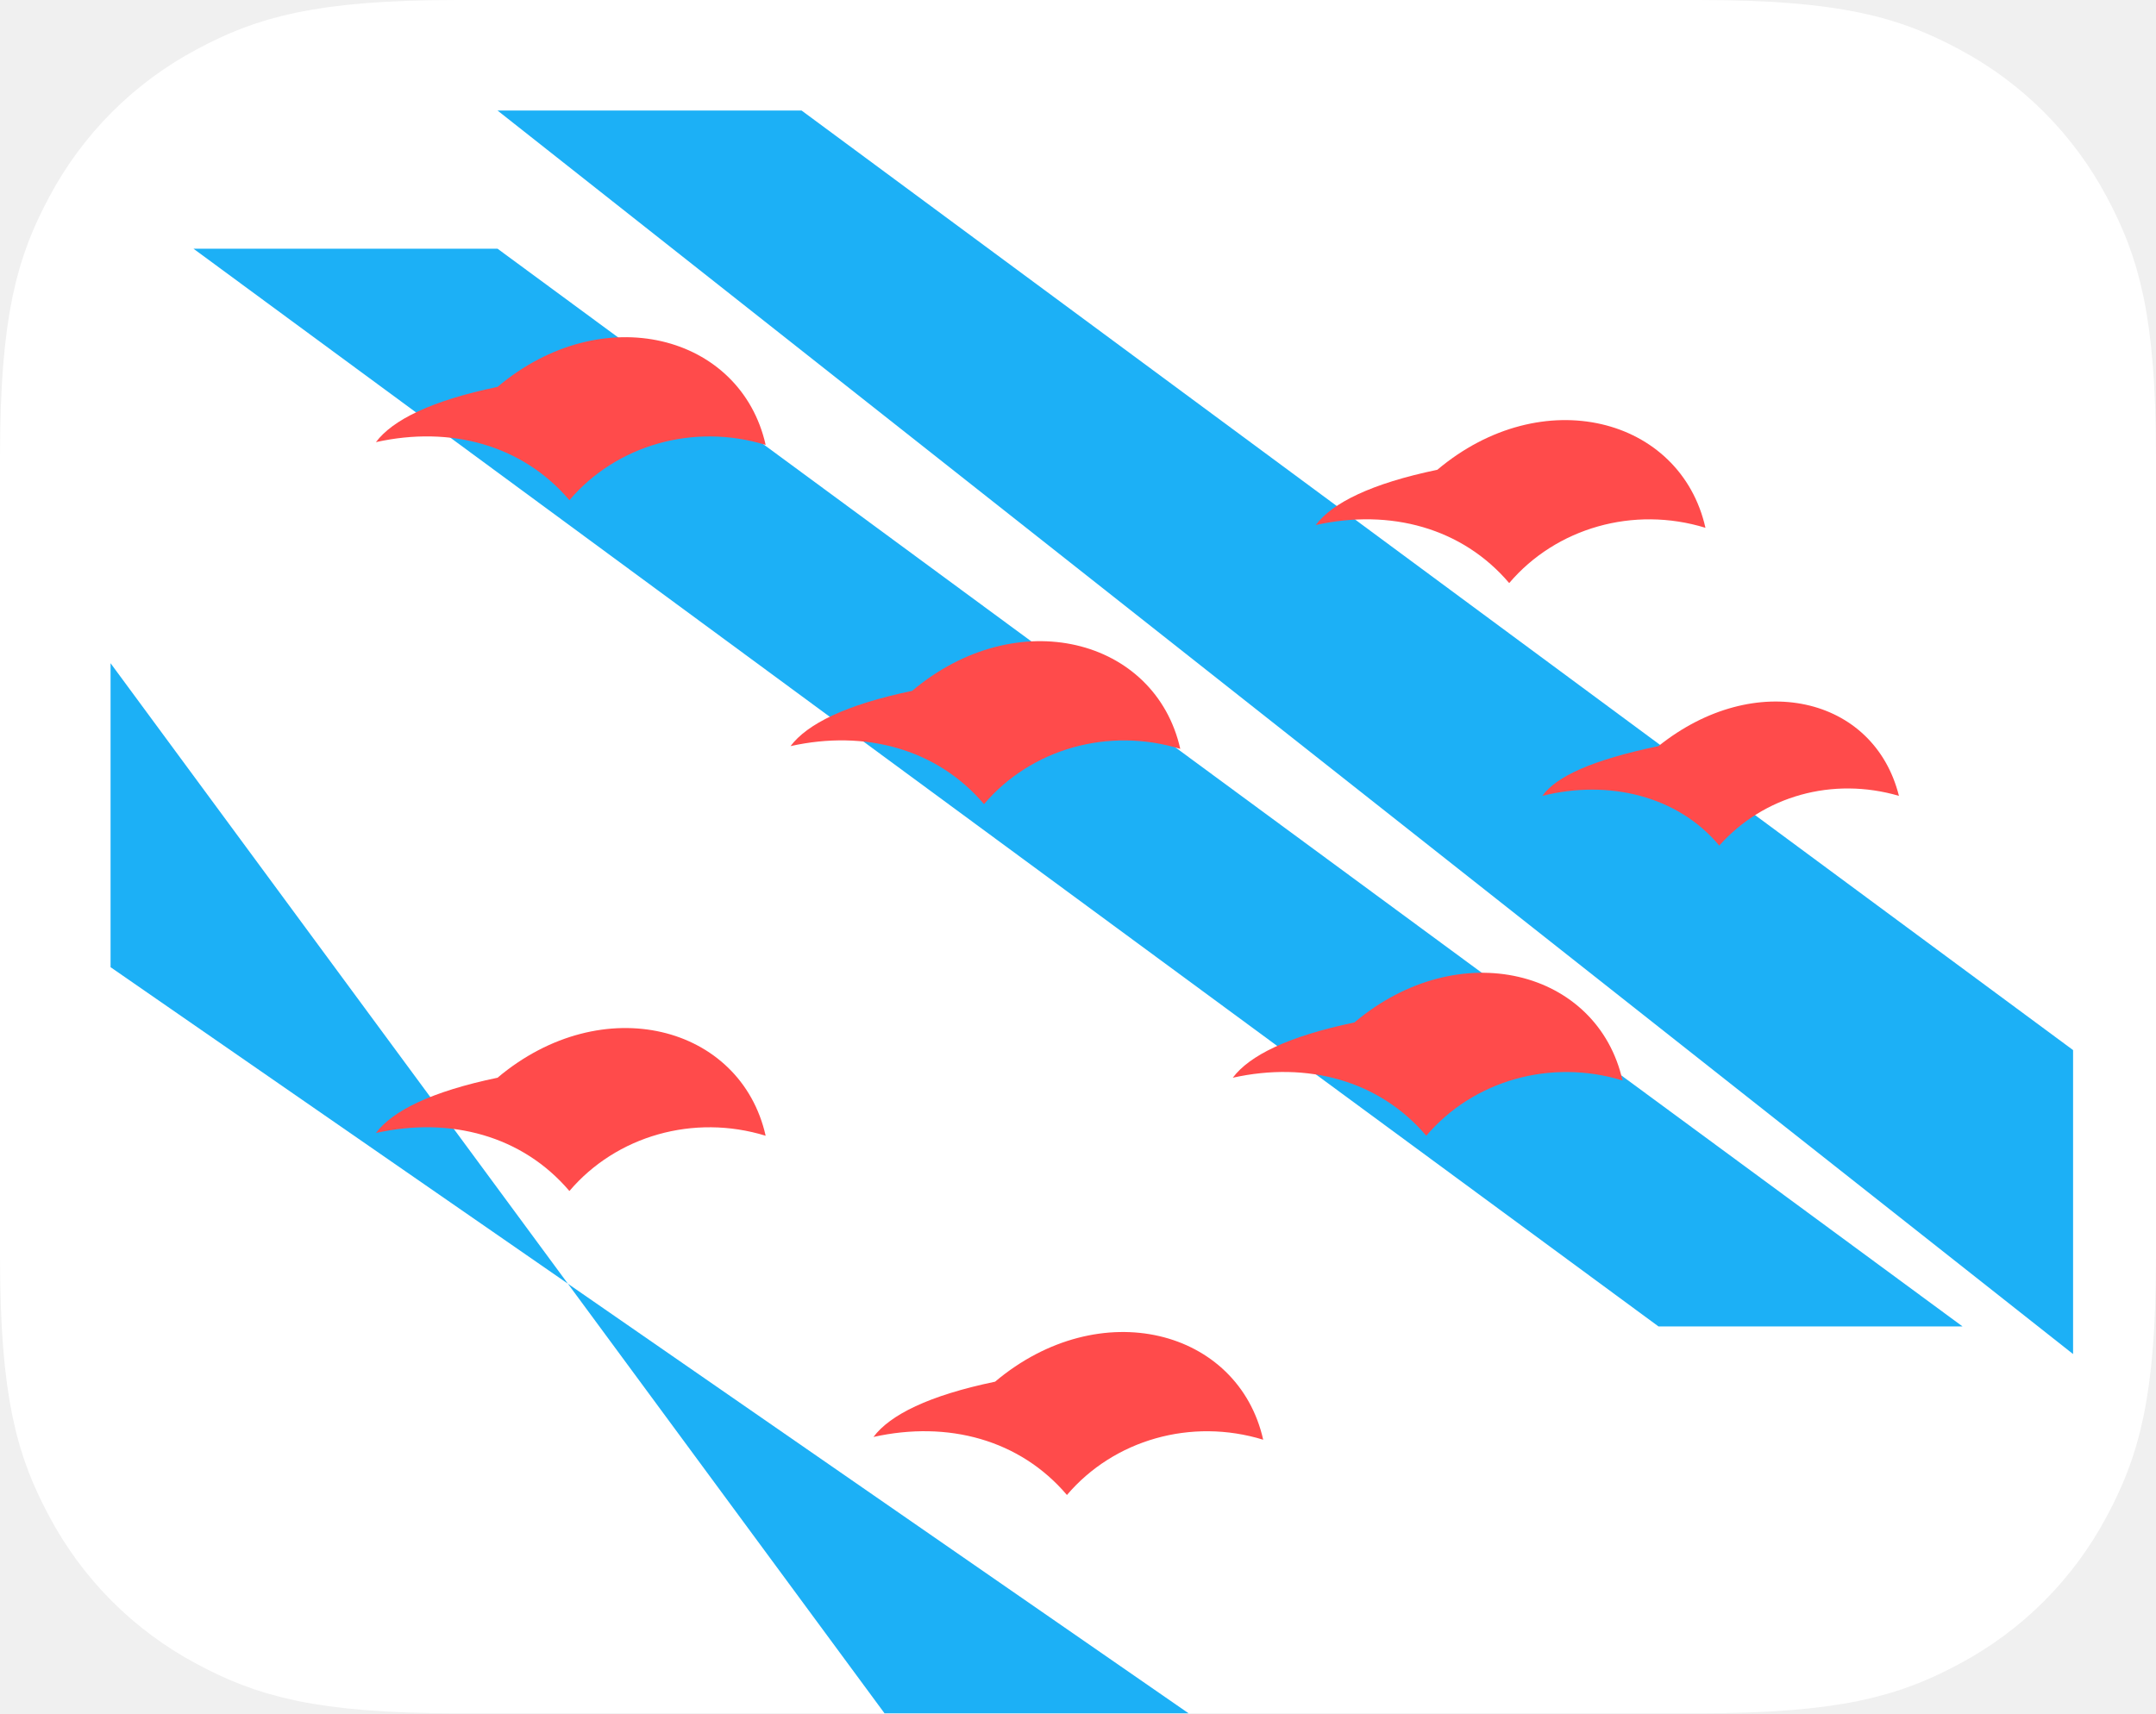
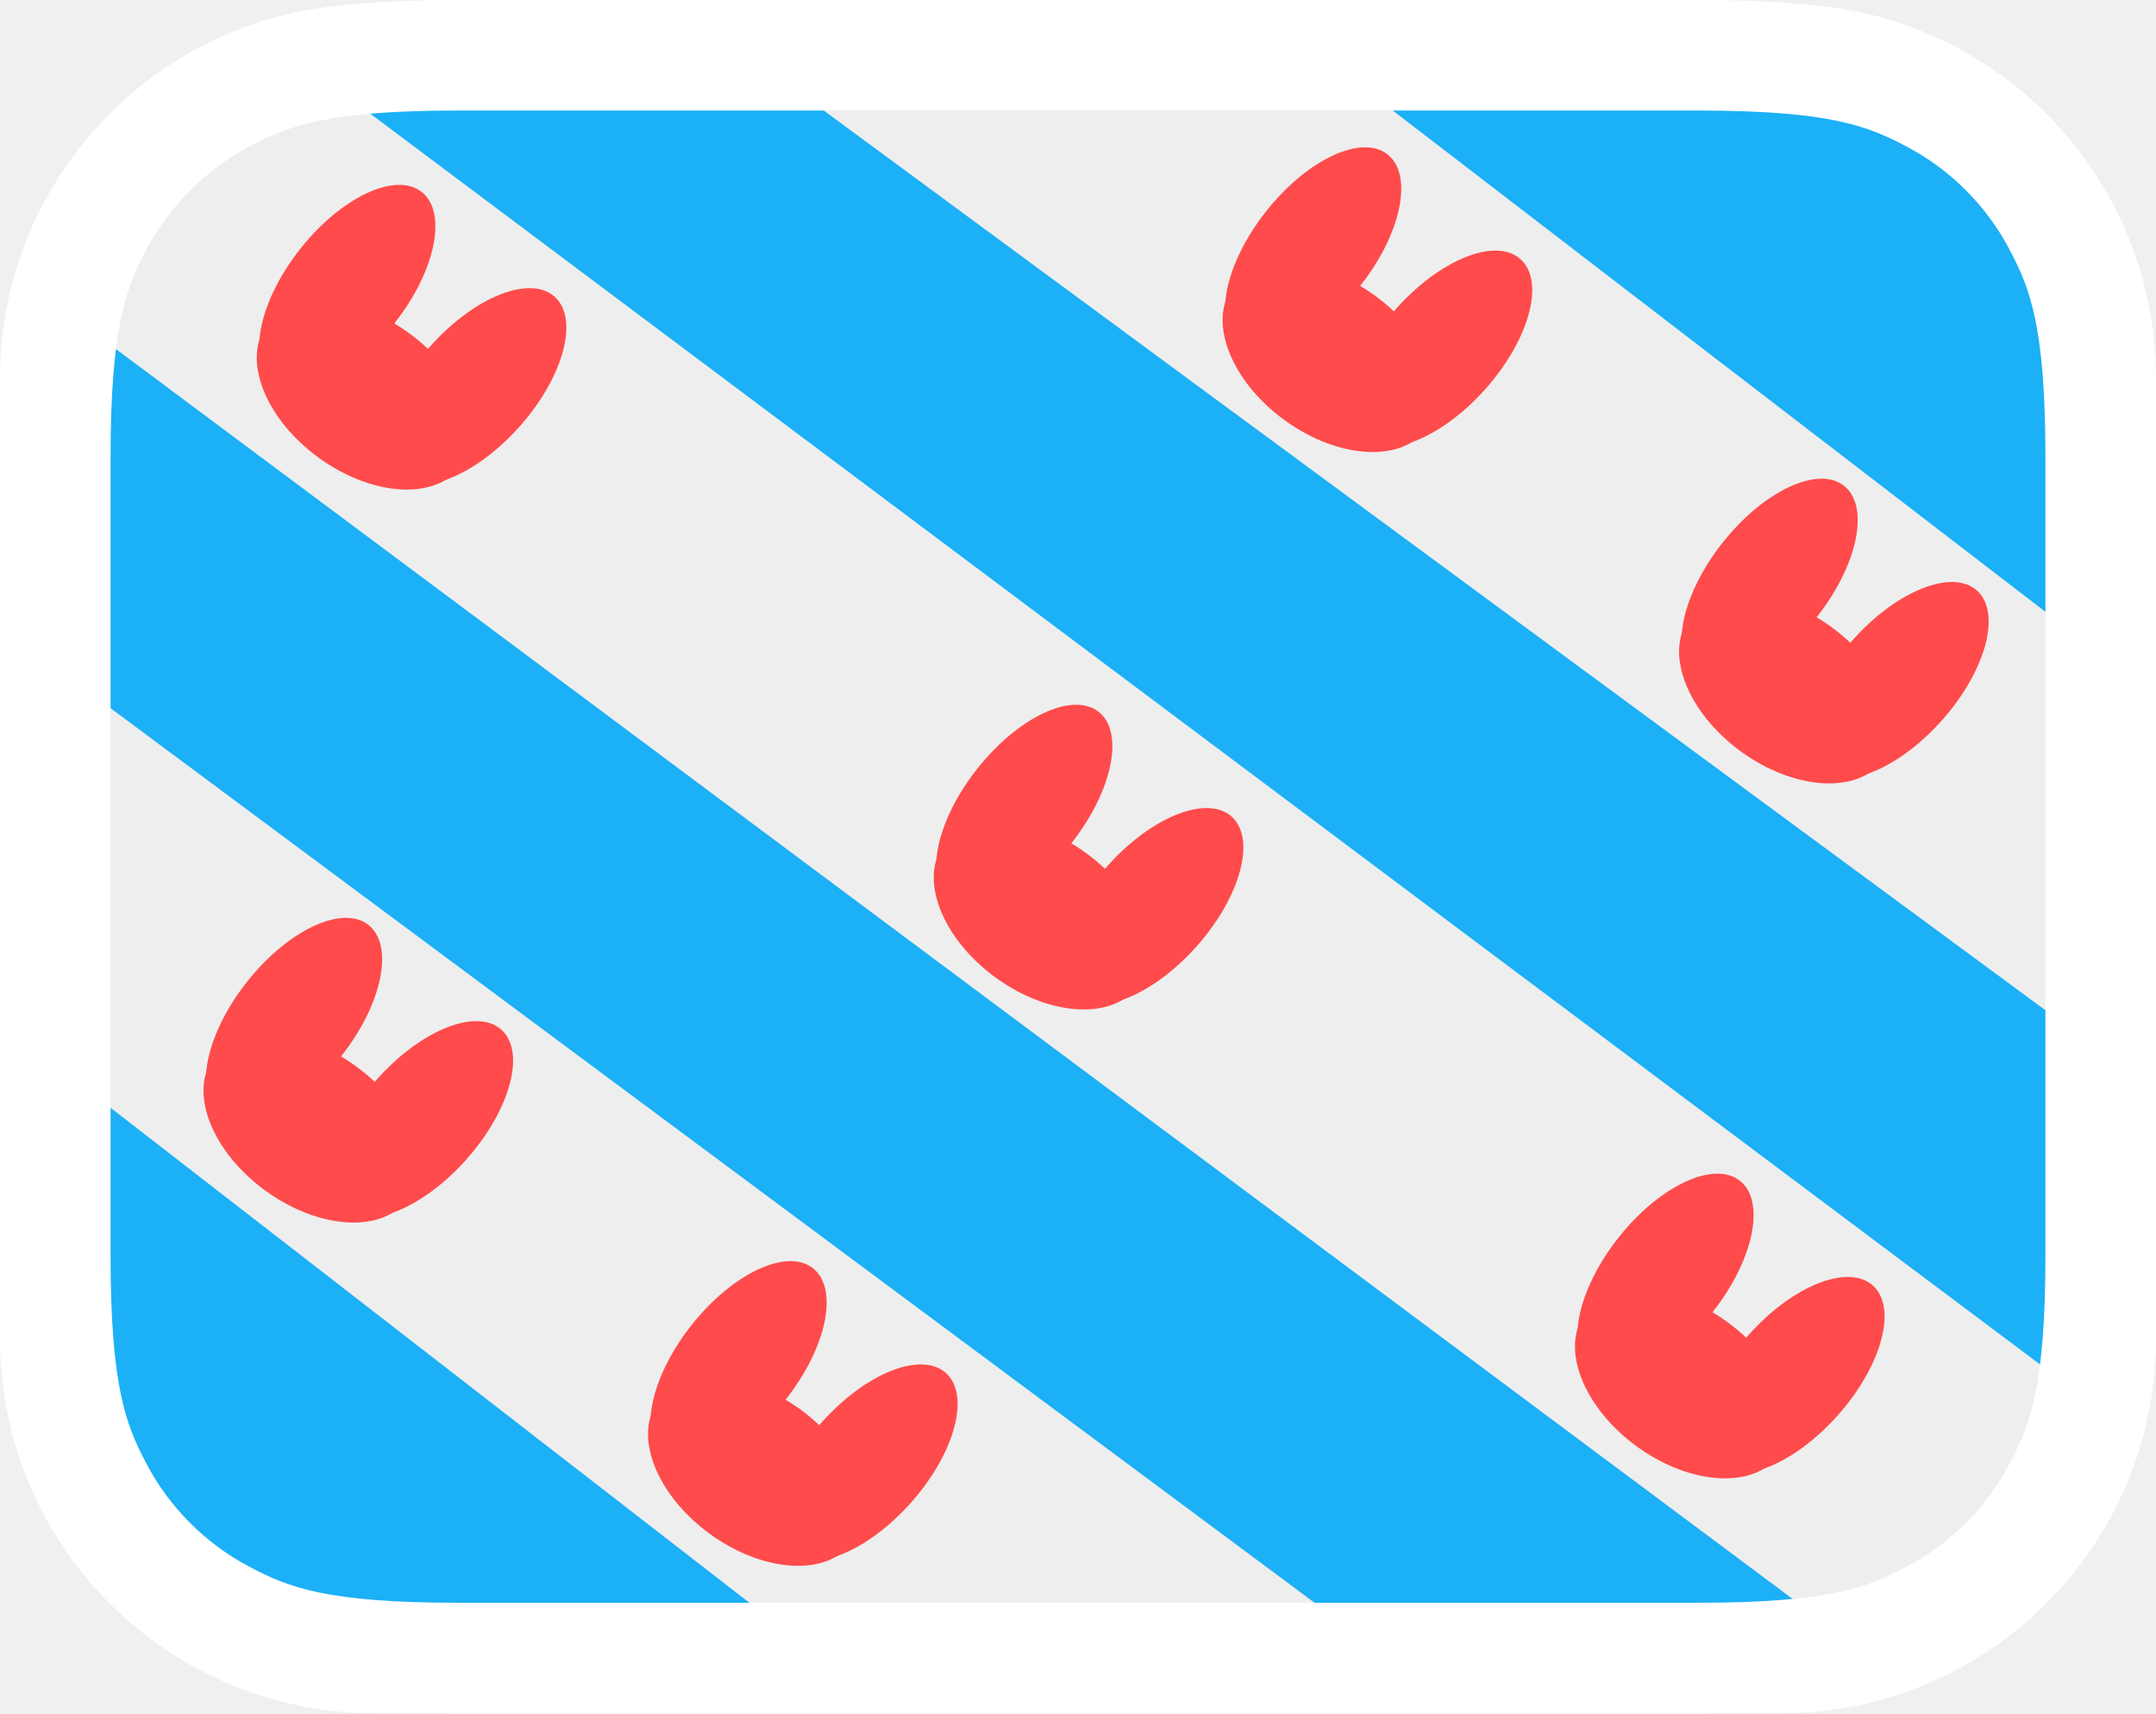
- <svg xmlns="http://www.w3.org/2000/svg" width="78" height="62" viewBox="0 0 78 62">
-   <path fill="#fff" stroke="#fff" stroke-width="4" d="M61.437 2H16.563c-4.935 0-6.696.585-8.493 1.545A10.9 10.9 0 0 0 3.545 8.07C2.585 9.867 2 11.628 2 16.563v28.874c0 4.935.585 6.696 1.545 8.493a10.9 10.9 0 0 0 4.525 4.525C9.867 59.415 11.628 60 16.563 60h44.874c4.935 0 6.696-.585 8.493-1.545a10.9 10.9 0 0 0 4.525-4.525C75.415 52.133 76 50.372 76 45.437V16.563c0-4.935-.585-6.696-1.545-8.493A10.9 10.9 0 0 0 69.93 3.545C68.133 2.585 66.372 2 61.437 2Z" />
-   <path fill="#1cb0f6" d="M7 9h11l53 39H60z" />
-   <path fill="#1cb0f6" d="M18 4h11l46 34v11z" />
-   <path fill="#1cb0f6" d="M4 24v11l39 27H32z" />
-   <g fill="#ff4b4b">
-     <path d="M18 14c3.8-3.2 8.8-1.9 9.7 2.1-2.6-.8-5.4 0-7.1 2-1.7-2-4.3-2.7-7-2.1.6-.8 2-1.5 4.4-2z" />
-     <path d="M33 25c3.8-3.2 8.8-1.9 9.7 2.1-2.6-.8-5.4 0-7.1 2-1.7-2-4.3-2.7-7-2.1.6-.8 2-1.5 4.4-2z" />
-     <path d="M49 37c3.8-3.2 8.8-1.9 9.7 2.1-2.6-.8-5.4 0-7.1 2-1.7-2-4.3-2.7-7-2.1.6-.8 2-1.5 4.4-2z" />
-     <path d="M18 39c3.8-3.2 8.8-1.9 9.7 2.1-2.6-.8-5.4 0-7.1 2-1.7-2-4.3-2.7-7-2.1.6-.8 2-1.5 4.4-2z" />
-     <path d="M36 50c3.8-3.2 8.8-1.9 9.7 2.1-2.6-.8-5.4 0-7.1 2-1.7-2-4.3-2.7-7-2.1.6-.8 2-1.5 4.4-2z" />
-     <path d="M52 17c3.8-3.2 8.8-1.9 9.7 2.1-2.6-.8-5.4 0-7.1 2-1.7-2-4.3-2.7-7-2.1.6-.8 2-1.5 4.4-2z" />
-     <path d="M60 27c3.5-2.8 7.8-1.8 8.7 1.8-2.4-.7-4.9 0-6.5 1.8-1.5-1.8-4-2.4-6.4-1.8.5-.7 1.8-1.3 4.2-1.8z" />
+ <svg xmlns="http://www.w3.org/2000/svg" width="78" height="62">
+   <rect width="78" height="61.858" y=".142" ry="13.559" style="fill:#fff;fill-rule:evenodd;stroke:none;stroke-width:.179" />
+   <rect width="72.13" height="57.485" x="3.124" y="2.803" ry="12.027" style="fill:#1cb0f6;fill-opacity:1;fill-rule:evenodd;stroke:none;stroke-width:.159;stroke-opacity:1" />
+   <path d="m1.511 38.159 28.393 22.005 22.464 1.41L.998 23.397.27 38.43Zm75.062-14.042L48.087 2.232 25.617.917l51.53 37.96.666-15.036Z" style="fill:#eee;fill-opacity:1;fill-rule:nonzero;stroke:none;stroke-width:.322px;stroke-linecap:butt;stroke-linejoin:miter;stroke-opacity:1" />
+   <path d="m3.443 12.072 62.51 46.608c5.281-1.572 10.142-1.092 8.7-8.669L13.106 3.897C7.2 3.64 3.253 7.484 3.442 12.072" style="fill:#eee;fill-opacity:1;fill-rule:nonzero;stroke:none;stroke-width:.196px;stroke-linecap:butt;stroke-linejoin:miter;stroke-opacity:1" />
+   <g style="fill:none;fill-rule:nonzero;stroke:none;stroke-width:1" transform="translate(-34.845 -171.439)scale(.81676)">
+     <ellipse cx="-98.067" cy="229.146" rx="5.317" ry="2.659" style="fill:#ff4b4b;fill-opacity:1;stroke:none;stroke-width:.177;stroke-opacity:1" transform="rotate(-48.46)" />
+     <ellipse cx="-110.795" cy="216.089" rx="5.317" ry="2.659" style="fill:#ff4b4b;fill-opacity:1;stroke:none;stroke-width:.177;stroke-opacity:1" transform="rotate(-51.678)" />
+     <ellipse cx="215.007" cy="122.694" rx="5.317" ry="3.409" style="fill:#ff4b4b;fill-opacity:1;stroke:none;stroke-width:.201;stroke-opacity:1" transform="rotate(36.067)" />
  </g>
+   <g style="fill:none;fill-rule:nonzero;stroke:none;stroke-width:1" transform="translate(-18.331 -159.447)scale(.81676)">
+     <ellipse cx="-98.067" cy="229.146" rx="5.317" ry="2.659" style="fill:#ff4b4b;fill-opacity:1;stroke:none;stroke-width:.177;stroke-opacity:1" transform="rotate(-48.46)" />
+     <ellipse cx="-110.795" cy="216.089" rx="5.317" ry="2.659" style="fill:#ff4b4b;fill-opacity:1;stroke:none;stroke-width:.177;stroke-opacity:1" transform="rotate(-51.678)" />
+     <ellipse cx="215.007" cy="122.694" rx="5.317" ry="3.409" style="fill:#ff4b4b;fill-opacity:1;stroke:none;stroke-width:.201;stroke-opacity:1" transform="rotate(36.067)" />
+   </g>
+   <g style="fill:none;fill-rule:nonzero;stroke:none;stroke-width:1" transform="translate(-69.788 -170.08)scale(.81676)">
+     <ellipse cx="-98.067" cy="229.146" rx="5.317" ry="2.659" style="fill:#ff4b4b;fill-opacity:1;stroke:none;stroke-width:.177;stroke-opacity:1" transform="rotate(-48.46)" />
+     <ellipse cx="-110.795" cy="216.089" rx="5.317" ry="2.659" style="fill:#ff4b4b;fill-opacity:1;stroke:none;stroke-width:.177;stroke-opacity:1" transform="rotate(-51.678)" />
+     <ellipse cx="215.007" cy="122.694" rx="5.317" ry="3.409" style="fill:#ff4b4b;fill-opacity:1;stroke:none;stroke-width:.201;stroke-opacity:1" transform="rotate(36.067)" />
+   </g>
+   <g style="fill:none;fill-rule:nonzero;stroke:none;stroke-width:1" transform="translate(-45.296 -151.267)scale(.81676)">
+     <ellipse cx="-98.067" cy="229.146" rx="5.317" ry="2.659" style="fill:#ff4b4b;fill-opacity:1;stroke:none;stroke-width:.177;stroke-opacity:1" transform="rotate(-48.46)" />
+     <ellipse cx="-110.795" cy="216.089" rx="5.317" ry="2.659" style="fill:#ff4b4b;fill-opacity:1;stroke:none;stroke-width:.177;stroke-opacity:1" transform="rotate(-51.678)" />
+     <ellipse cx="215.007" cy="122.694" rx="5.317" ry="3.409" style="fill:#ff4b4b;fill-opacity:1;stroke:none;stroke-width:.201;stroke-opacity:1" transform="rotate(36.067)" />
+   </g>
+   <g style="fill:none;fill-rule:nonzero;stroke:none;stroke-width:1" transform="translate(-22.098 -134.298)scale(.81676)">
+     <ellipse cx="-98.067" cy="229.146" rx="5.317" ry="2.659" style="fill:#ff4b4b;fill-opacity:1;stroke:none;stroke-width:.177;stroke-opacity:1" transform="rotate(-48.46)" />
+     <ellipse cx="-110.795" cy="216.089" rx="5.317" ry="2.659" style="fill:#ff4b4b;fill-opacity:1;stroke:none;stroke-width:.177;stroke-opacity:1" transform="rotate(-51.678)" />
+     <ellipse cx="215.007" cy="122.694" rx="5.317" ry="3.409" style="fill:#ff4b4b;fill-opacity:1;stroke:none;stroke-width:.201;stroke-opacity:1" transform="rotate(36.067)" />
+   </g>
+   <g style="fill:none;fill-rule:nonzero;stroke:none;stroke-width:1" transform="translate(-71.715 -143.556)scale(.81676)">
+     <ellipse cx="-98.067" cy="229.146" rx="5.317" ry="2.659" style="fill:#ff4b4b;fill-opacity:1;stroke:none;stroke-width:.177;stroke-opacity:1" transform="rotate(-48.46)" />
+     <ellipse cx="-110.795" cy="216.089" rx="5.317" ry="2.659" style="fill:#ff4b4b;fill-opacity:1;stroke:none;stroke-width:.177;stroke-opacity:1" transform="rotate(-51.678)" />
+     <ellipse cx="215.007" cy="122.694" rx="5.317" ry="3.409" style="fill:#ff4b4b;fill-opacity:1;stroke:none;stroke-width:.201;stroke-opacity:1" transform="rotate(36.067)" />
+   </g>
+   <g style="fill:none;fill-rule:nonzero;stroke:none;stroke-width:1" transform="translate(-55.633 -131.133)scale(.81676)">
+     <ellipse cx="-98.067" cy="229.146" rx="5.317" ry="2.659" style="fill:#ff4b4b;fill-opacity:1;stroke:none;stroke-width:.177;stroke-opacity:1" transform="rotate(-48.46)" />
+     <ellipse cx="-110.795" cy="216.089" rx="5.317" ry="2.659" style="fill:#ff4b4b;fill-opacity:1;stroke:none;stroke-width:.177;stroke-opacity:1" transform="rotate(-51.678)" />
+     <ellipse cx="215.007" cy="122.694" rx="5.317" ry="3.409" style="fill:#ff4b4b;fill-opacity:1;stroke:none;stroke-width:.201;stroke-opacity:1" transform="rotate(36.067)" />
+   </g>
+   <path d="M61.437 2H16.563c-4.935 0-6.696.585-8.493 1.545A10.9 10.9 0 0 0 3.545 8.07C2.585 9.867 2 11.628 2 16.563v28.874c0 4.935.585 6.696 1.545 8.493a10.9 10.9 0 0 0 4.525 4.525c1.797.96 3.558 1.545 8.493 1.545h44.874c4.935 0 6.696-.585 8.493-1.545a10.9 10.9 0 0 0 4.525-4.525c.96-1.797 1.545-3.558 1.545-8.493V16.563c0-4.935-.585-6.696-1.545-8.493a10.9 10.9 0 0 0-4.525-4.525C68.133 2.585 66.372 2 61.437 2Z" style="fill:none;fill-opacity:1;fill-rule:nonzero;stroke:#fff;stroke-width:4" />
</svg>
